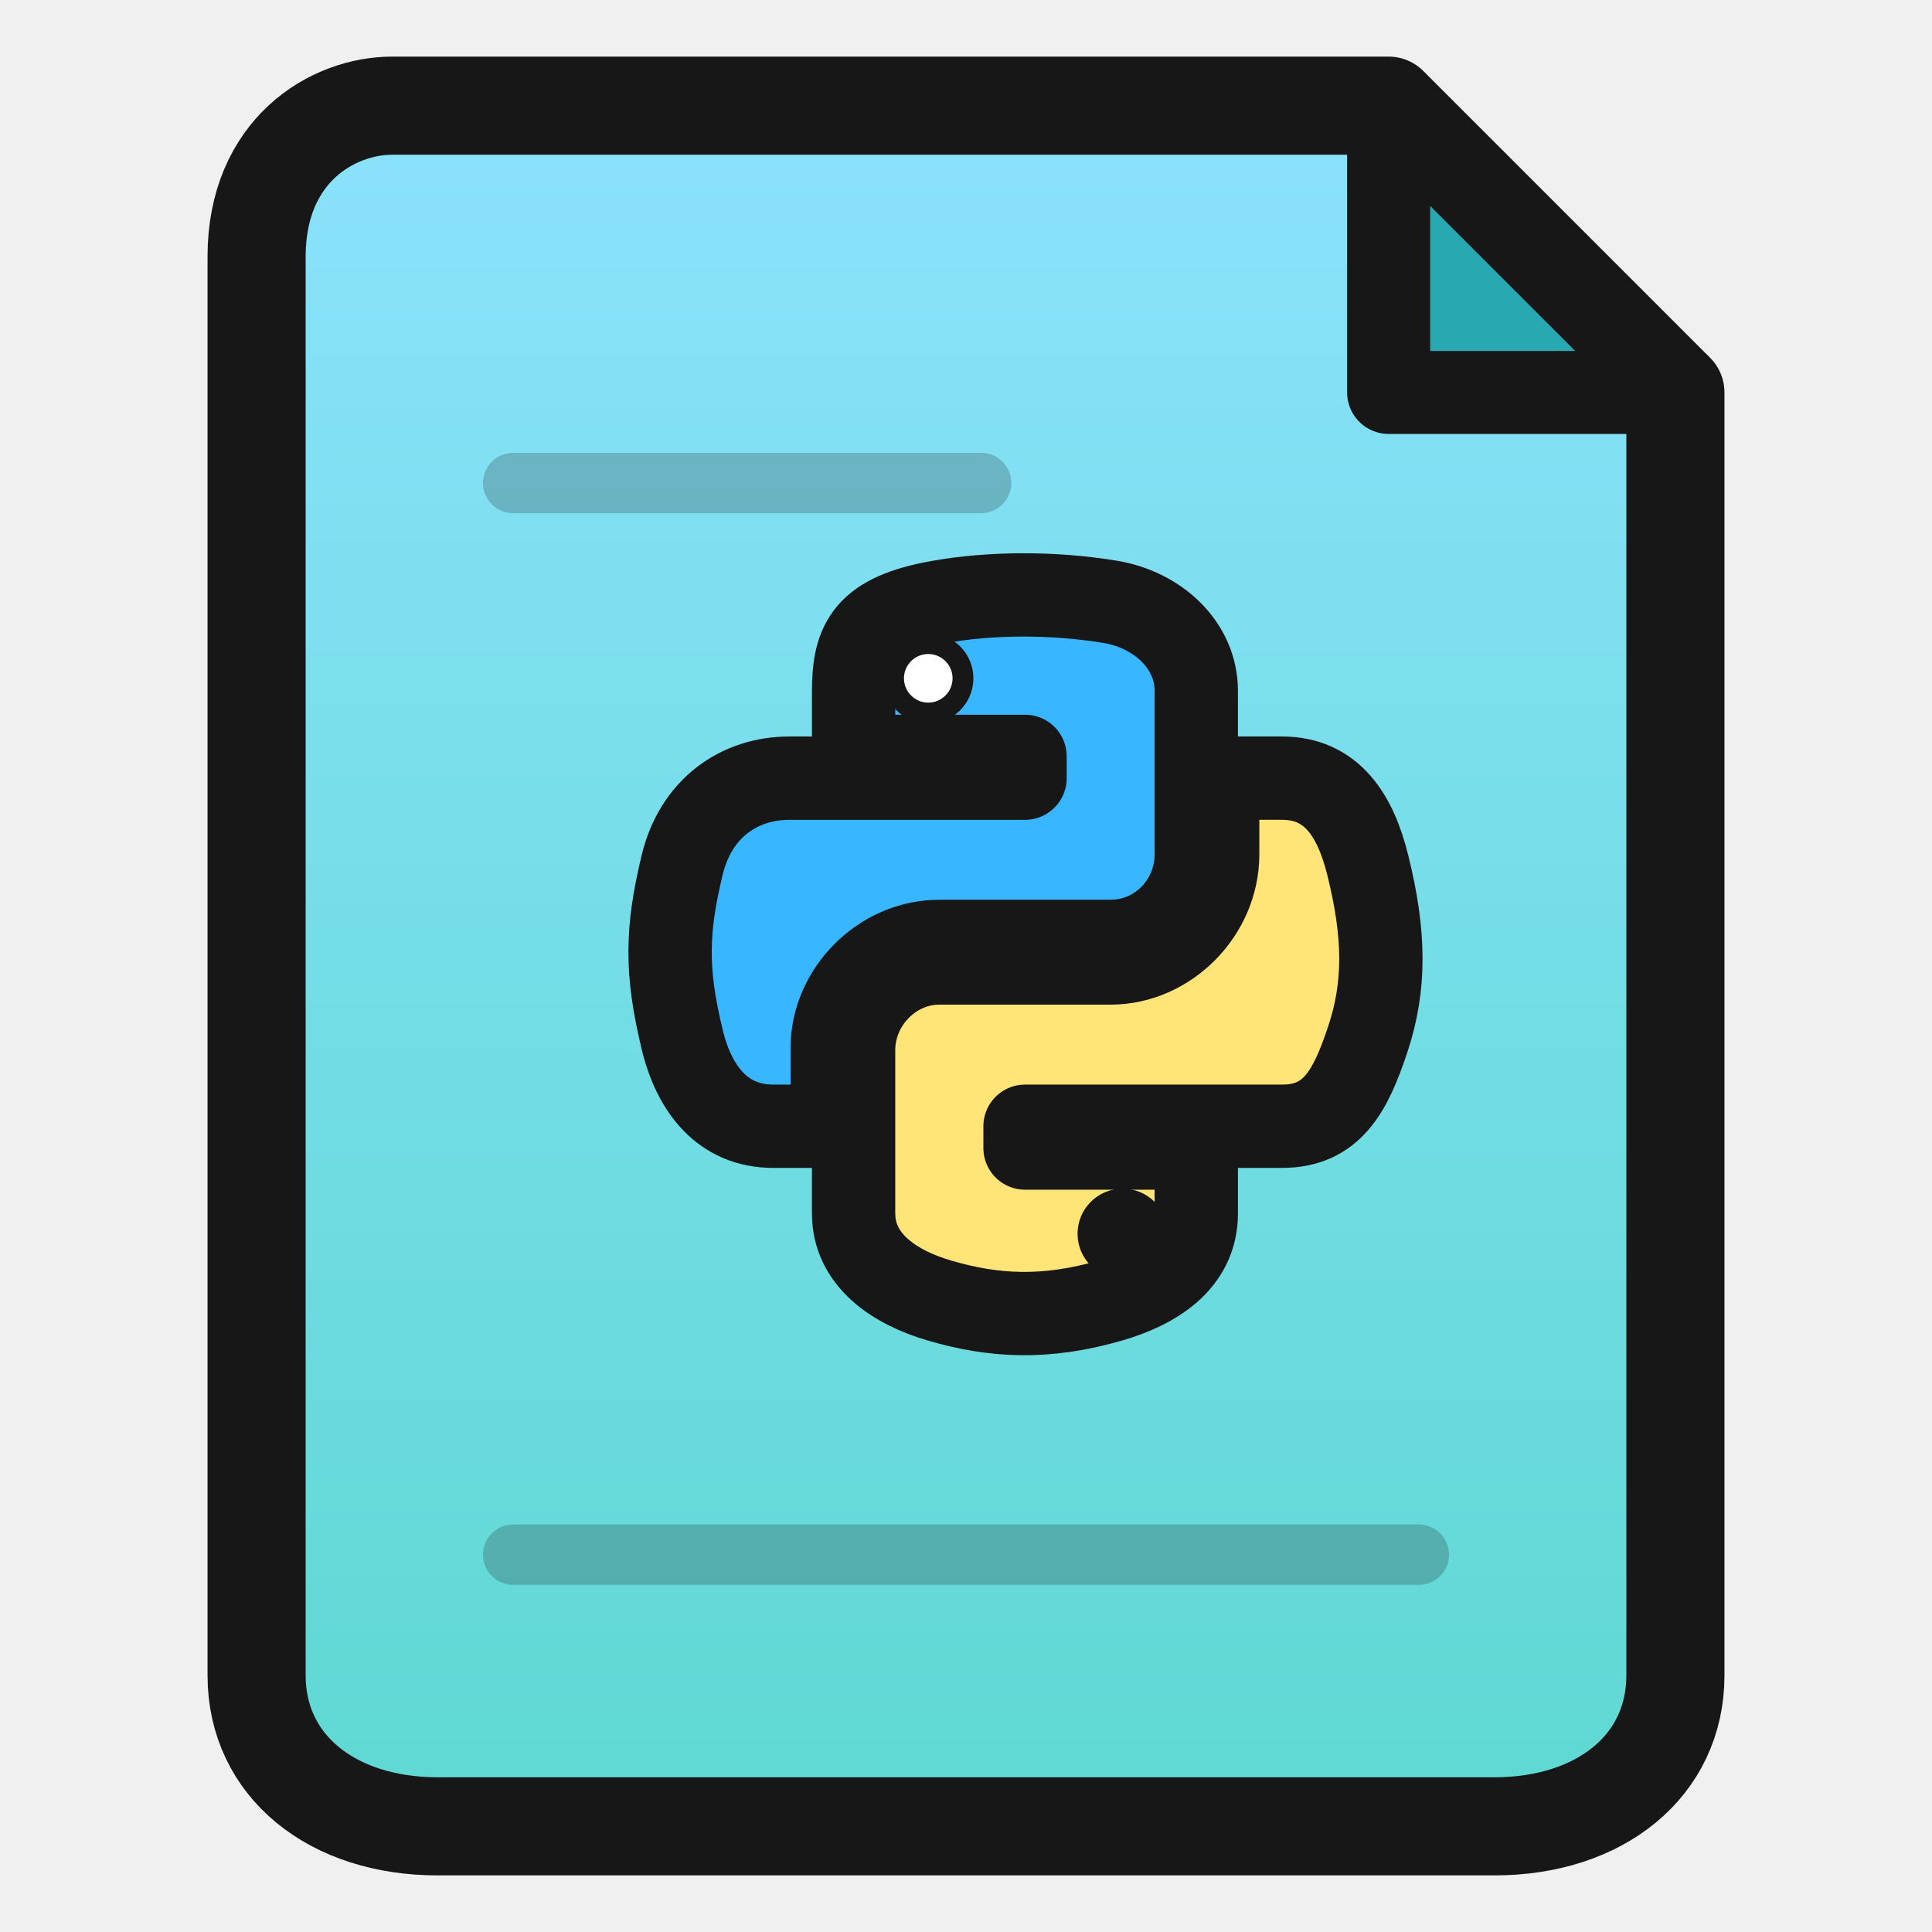
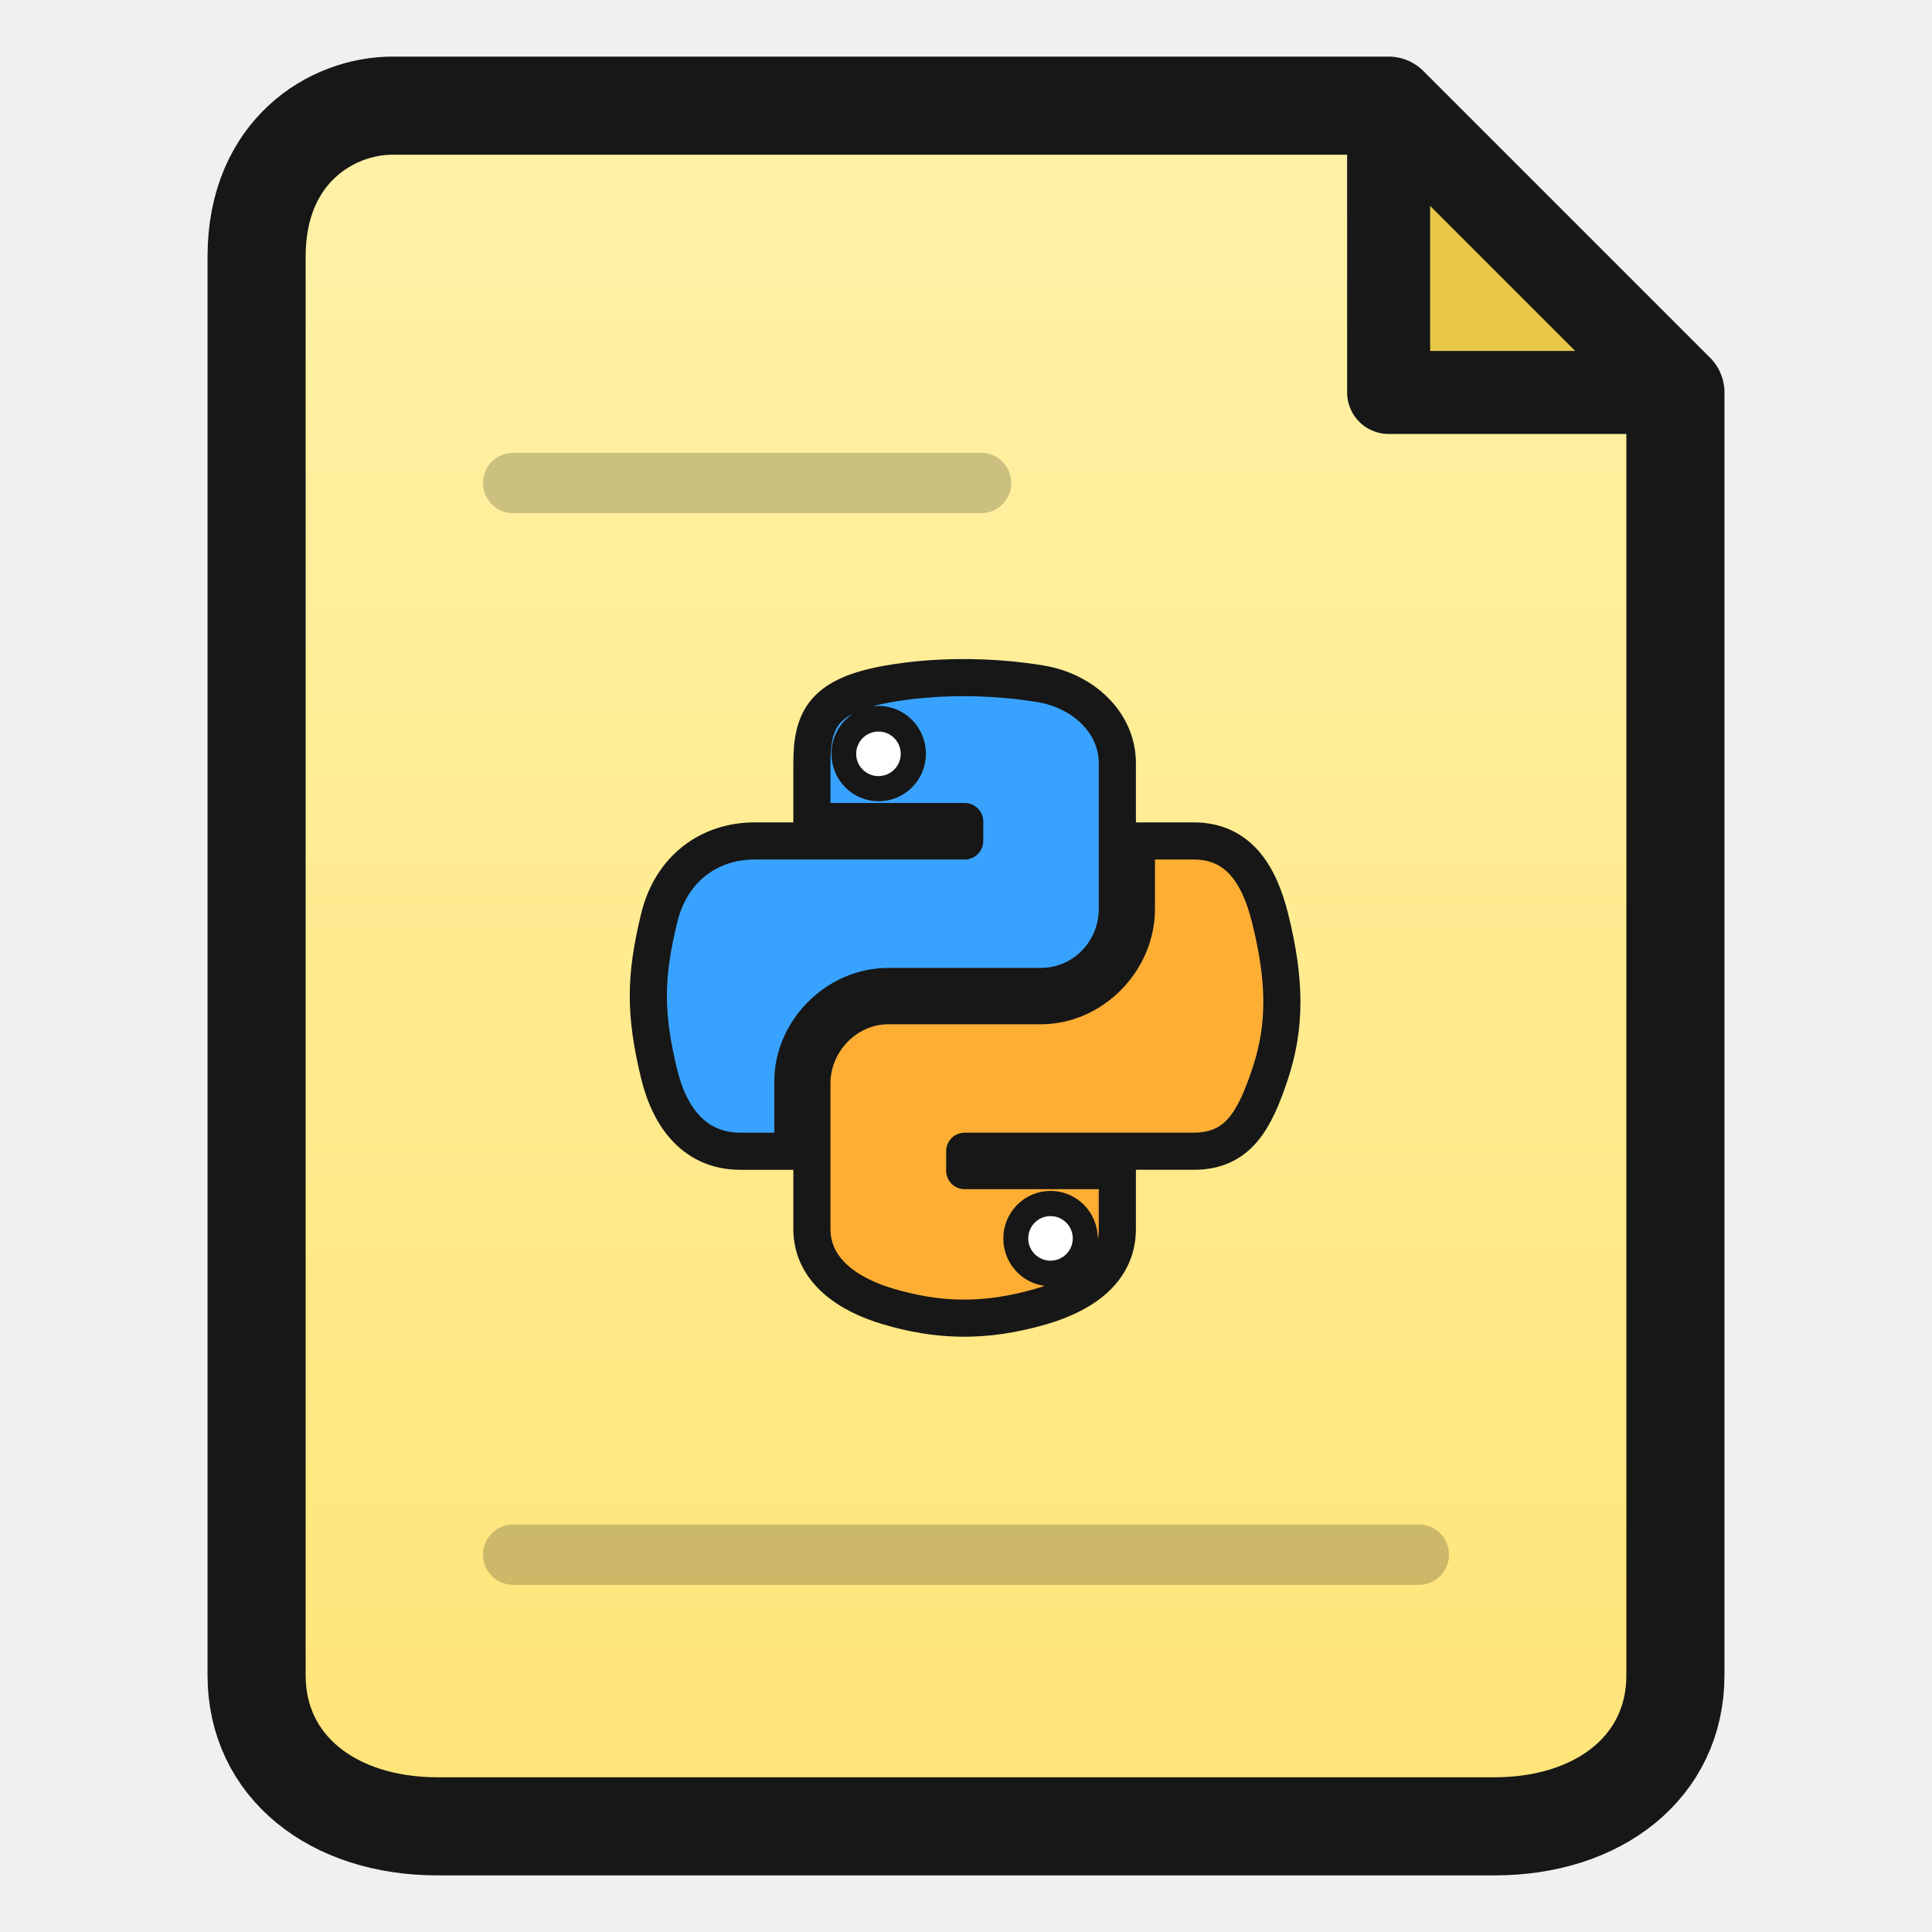
<svg xmlns="http://www.w3.org/2000/svg" viewBox="0 0 256 256" width="256" height="256">
  <defs>
    <linearGradient id="py_grad" x1="0%" y1="0%" x2="0%" y2="100%">
-       <stop offset="0%" stop-color="#8BE2FC" />
-       <stop offset="100%" stop-color="#5ED8D2" />
+       <stop offset="0%" stop-color="#FFF2A8" />
+       <stop offset="100%" stop-color="#FFE477" />
    </linearGradient>
  </defs>
  <path d="M 52 14 L 184 14 L 222 52 L 222 222 C 222 234, 212 242, 198 242 L 58 242 C 44 242, 34 234, 34 222 L 34 34 C 34 20, 44 14, 52 14 Z" fill="url(#py_grad)" stroke="#171717" stroke-width="13" stroke-linejoin="round" stroke-linecap="round" />
-   <path d="M 184 14 L 184 52 L 222 52 Z" fill="#28A8B0" stroke="#171717" stroke-width="11" stroke-linejoin="round" />
+   <path d="M 184 14 L 184 52 L 222 52 Z" fill="#E8C748" stroke="#171717" stroke-width="11" stroke-linejoin="round" />
  <line x1="68" y1="64" x2="130" y2="64" stroke="#171717" stroke-width="8" stroke-linecap="round" opacity="0.22" />
  <line x1="68" y1="206" x2="188" y2="206" stroke="#171717" stroke-width="8" stroke-linecap="round" opacity="0.22" />
-   <g transform="translate(77, 77) scale(0.92)">
-     <path d="M63.391 1.988c-4.222.02-8.252.379-11.8 1.007-10.45 1.846-12.346 5.71-12.346 12.837v9.411h24.693v3.137H29.977c-7.176 0-13.46 4.313-15.426 12.521-2.268 9.405-2.368 15.275 0 25.096 1.755 7.311 5.947 12.519 13.124 12.519h8.491V67.234c0-8.151 7.051-15.34 15.426-15.34h24.665c6.866 0 12.346-5.654 12.346-12.548V15.833c0-6.693-5.646-11.72-12.346-12.837-4.244-.706-8.645-1.027-12.866-1.008z" fill="#38B6FF" stroke="#171717" stroke-width="12" stroke-linejoin="round" />
-     <circle cx="50" cy="14" r="5" fill="#FFFFFF" stroke="#171717" stroke-width="3" />
-     <path d="M91.682 28.38v10.966c0 8.5-7.208 15.655-15.426 15.655H51.591c-6.756 0-12.346 5.783-12.346 12.549v23.515c0 6.691 5.818 10.628 12.346 12.547 7.816 2.297 15.312 2.713 24.665 0 6.216-1.801 12.346-5.423 12.346-12.547v-9.412H63.938v-3.138h37.012c7.176 0 9.852-5.005 12.348-12.519 2.578-7.735 2.467-15.174 0-25.096-1.774-7.145-5.161-12.521-12.348-12.521h-9.268z" fill="#FFE477" stroke="#171717" stroke-width="12" stroke-linejoin="round" />
-     <circle cx="78" cy="94" r="5" fill="#171717" stroke="#171717" stroke-width="3" />
+   <g transform="translate(75.40, 88.16) scale(0.82)">
+     <path d="M63.391 1.988c-4.222.02-8.252.379-11.8 1.007-10.45 1.846-12.346 5.71-12.346 12.837v9.411h24.693v3.137H29.977c-7.176 0-13.46 4.313-15.426 12.521-2.268 9.405-2.368 15.275 0 25.096 1.755 7.311 5.947 12.519 13.124 12.519h8.491V67.234c0-8.151 7.051-15.34 15.426-15.34h24.665c6.866 0 12.346-5.654 12.346-12.548V15.833c0-6.693-5.646-11.72-12.346-12.837-4.244-.706-8.645-1.027-12.866-1.008zM50.037 9.557c2.55 0 4.634 2.117 4.634 4.721 0 2.593-2.083 4.69-4.634 4.69-2.56 0-4.633-2.097-4.633-4.69-.001-2.604 2.073-4.721 4.633-4.721z" fill="#38A3FF" stroke="#171717" stroke-width="6" stroke-linejoin="round" />
+     <circle cx="50" cy="14.3" r="3.6" fill="#FFFFFF" />
+     <path d="M91.682 28.38v10.966c0 8.5-7.208 15.655-15.426 15.655H51.591c-6.756 0-12.346 5.783-12.346 12.549v23.515c0 6.691 5.818 10.628 12.346 12.547 7.816 2.297 15.312 2.713 24.665 0 6.216-1.801 12.346-5.423 12.346-12.547v-9.412H63.938v-3.138h37.012c7.176 0 9.852-5.005 12.348-12.519 2.578-7.735 2.467-15.174 0-25.096-1.774-7.145-5.161-12.521-12.348-12.521h-9.268zM77.809 87.927c2.561 0 4.634 2.097 4.634 4.692 0 2.602-2.074 4.719-4.634 4.719-2.55 0-4.633-2.117-4.633-4.719 0-2.595 2.083-4.692 4.633-4.692z" fill="#FFAE34" stroke="#171717" stroke-width="6" stroke-linejoin="round" />
+     <circle cx="77.8" cy="92.6" r="3.6" fill="#FFFFFF" />
  </g>
</svg>
